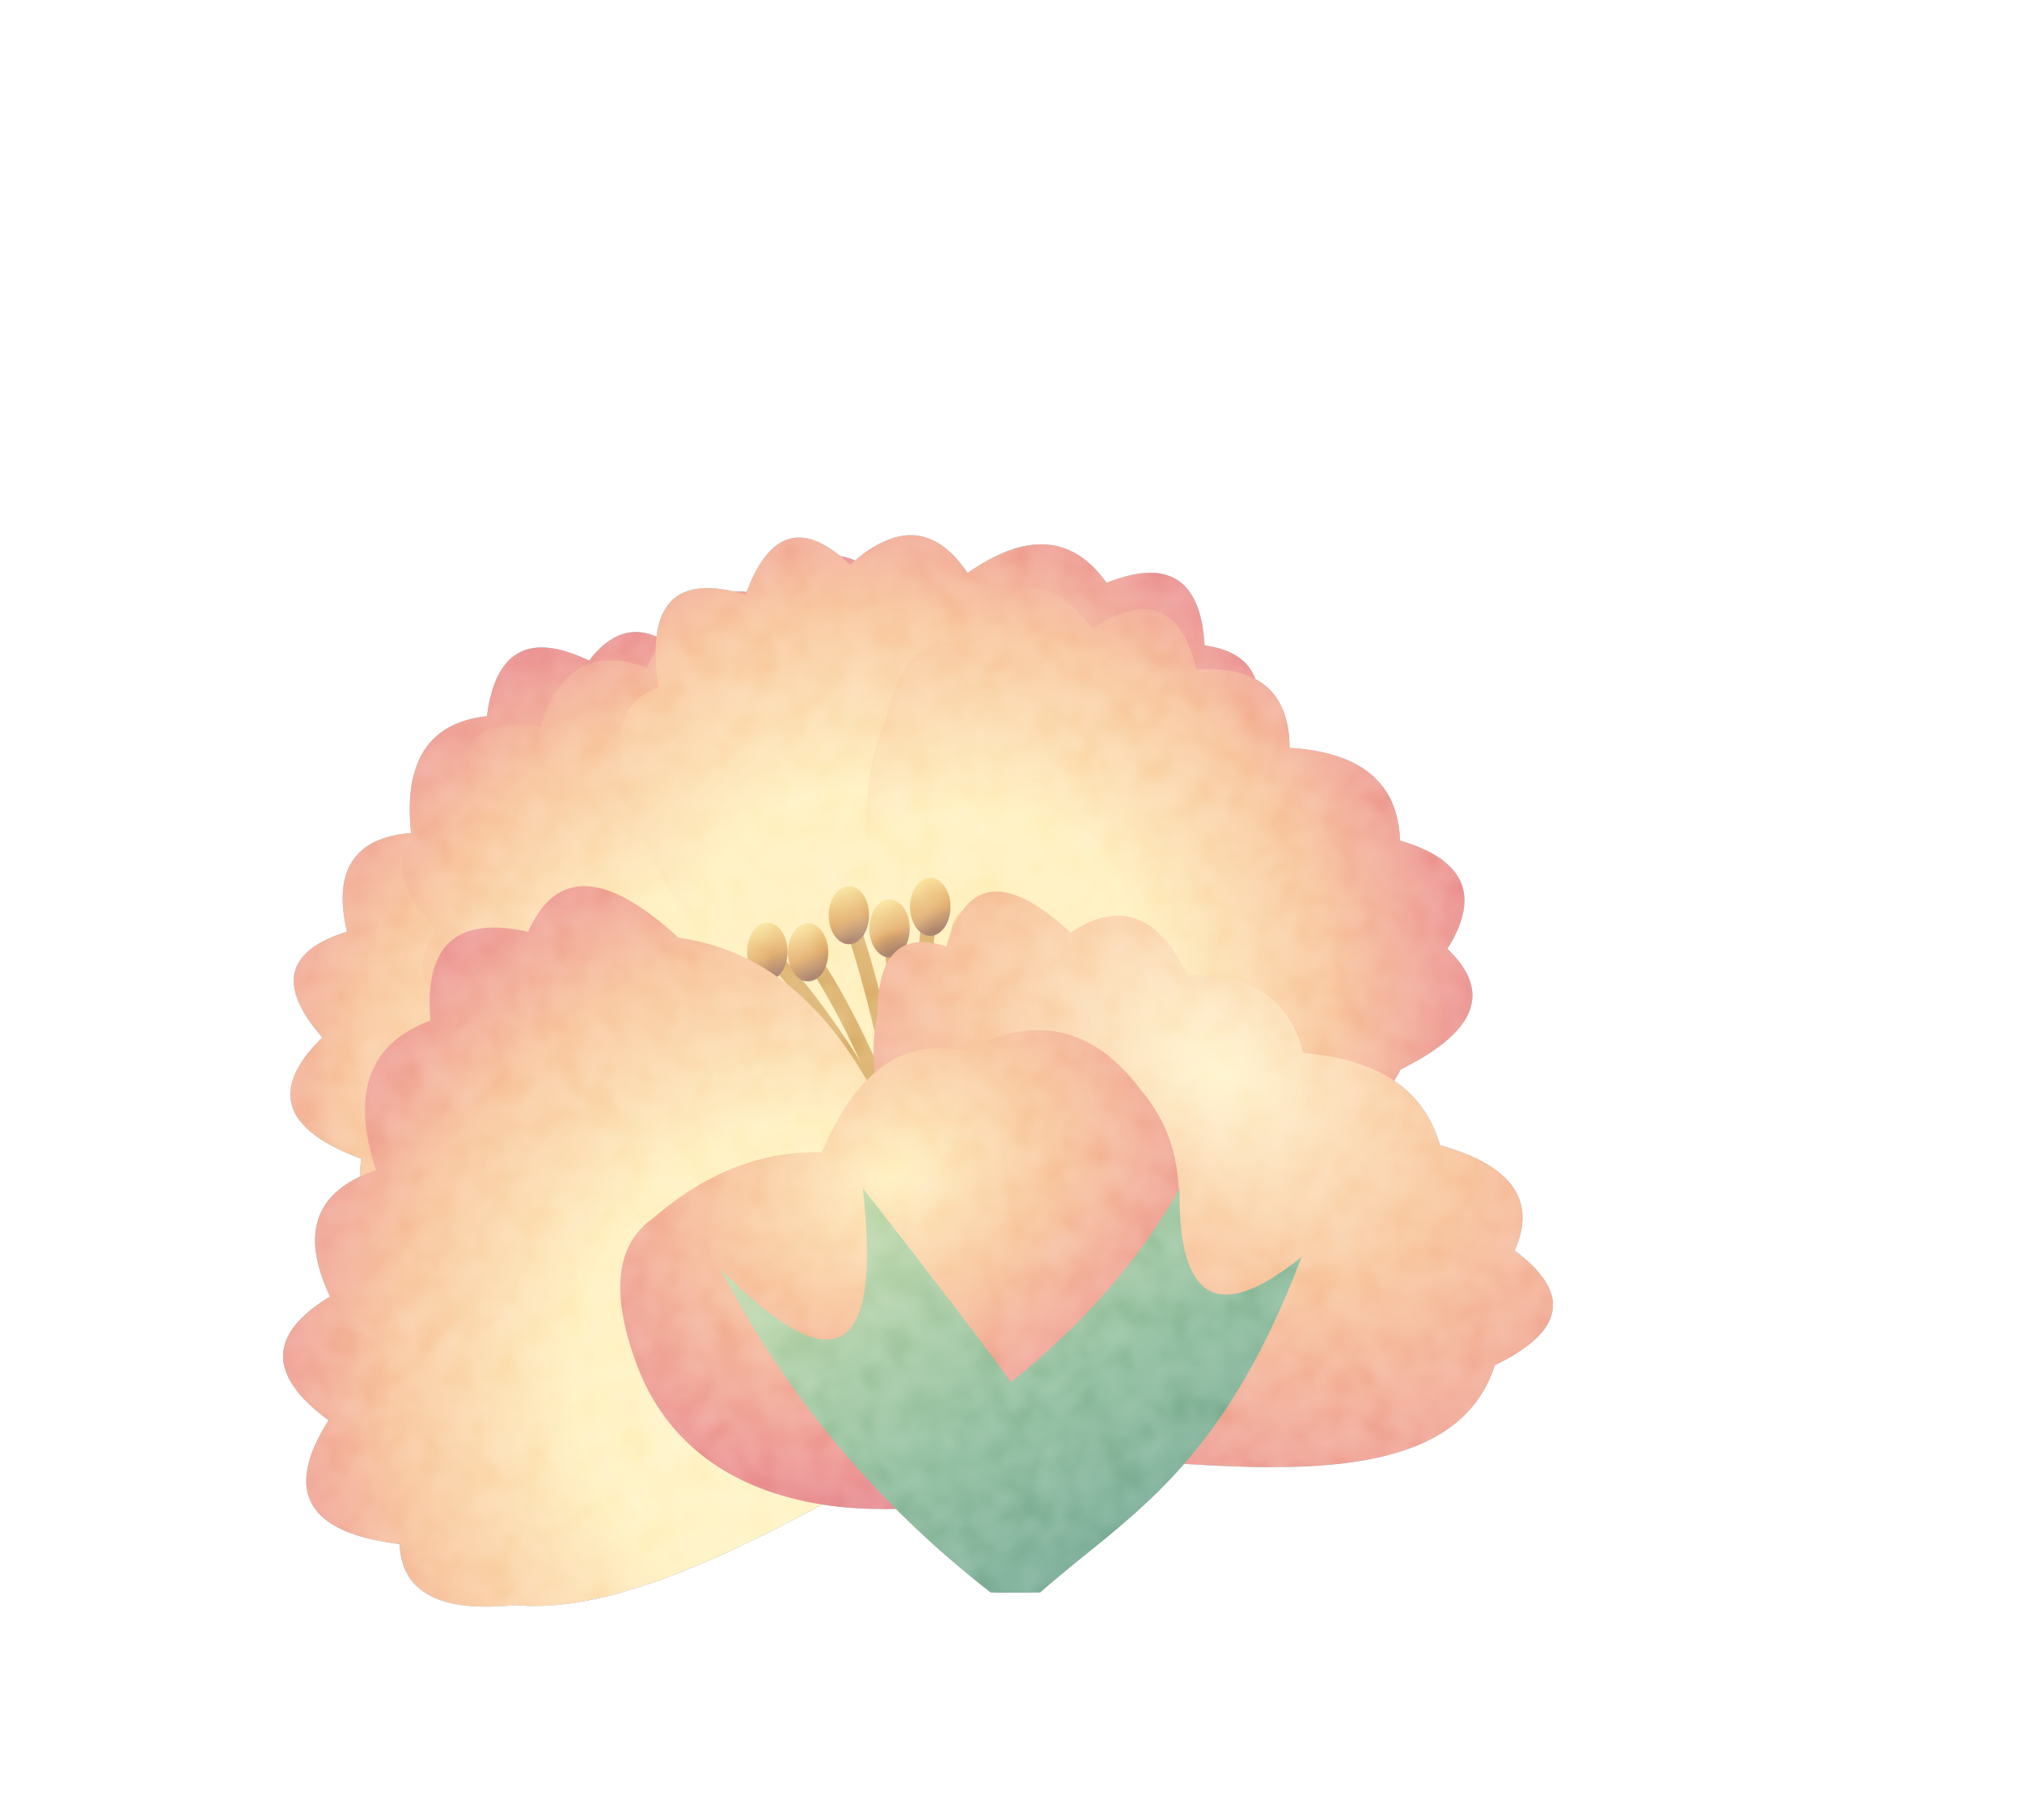
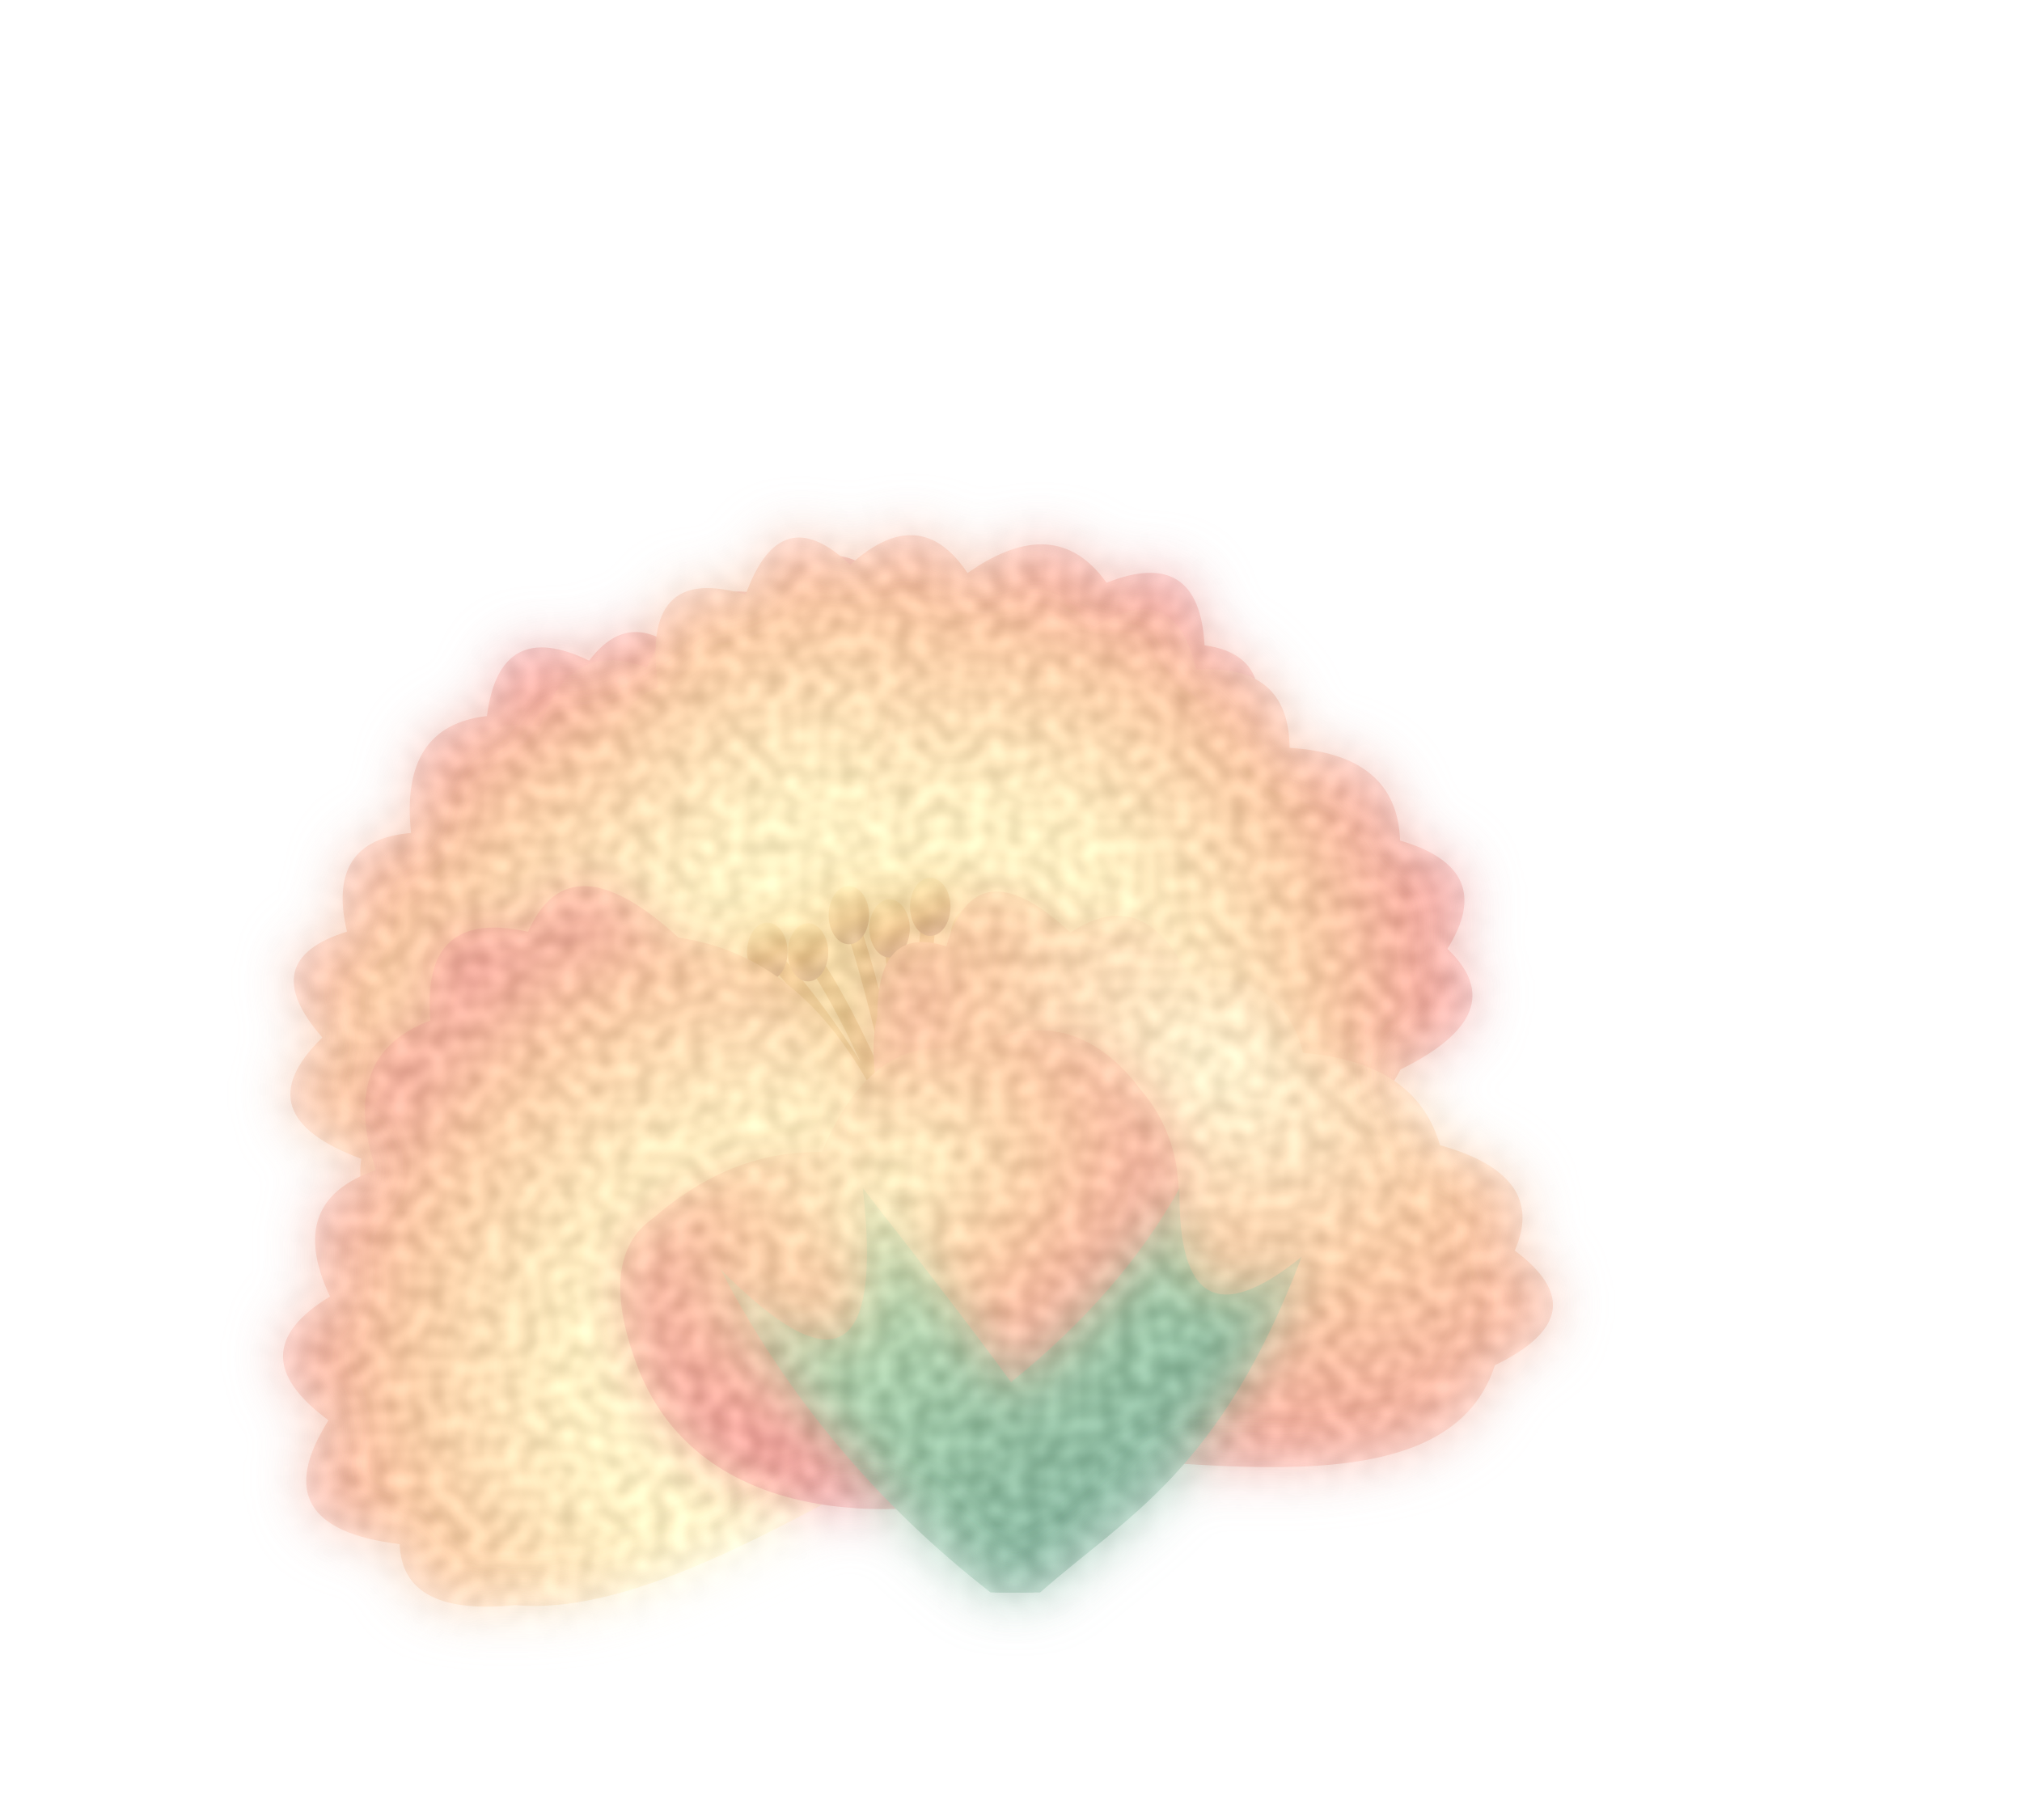
<svg xmlns="http://www.w3.org/2000/svg" width="160" height="144" viewBox="0 0 160 144" role="img">
  <defs>
    <radialGradient id="ivory" cx="47%" cy="74%" r="91%">
      <stop offset="0" stop-color="#fff7d1" />
      <stop offset="0.38" stop-color="#fff1c4" />
      <stop offset="0.66" stop-color="#f8c9a3" />
      <stop offset="0.89" stop-color="#ed9a99" />
      <stop offset="1" stop-color="#dc7e90" />
    </radialGradient>
    <radialGradient id="silk" cx="39%" cy="67%" r="89%">
      <stop offset="0" stop-color="#fff1c4" />
      <stop offset="0.3" stop-color="#fff1c4" />
      <stop offset="0.62" stop-color="#f8c9a3" />
      <stop offset="0.87" stop-color="#ed9a99" />
      <stop offset="1" stop-color="#dc7e90" />
    </radialGradient>
    <radialGradient id="edge" cx="54%" cy="24%" r="88%">
      <stop offset="0" stop-color="#fff1c4" />
      <stop offset="0.33" stop-color="#f8c9a3" />
      <stop offset="0.73" stop-color="#ed9a99" />
      <stop offset="1" stop-color="#dc7e90" />
    </radialGradient>
    <radialGradient id="back" cx="45%" cy="73%" r="86%">
      <stop offset="0" stop-color="#f8c9a3" />
      <stop offset="0.52" stop-color="#ed9a99" />
      <stop offset="1" stop-color="#dc7e90" />
    </radialGradient>
    <radialGradient id="fold" cx="44%" cy="17%" r="100%">
      <stop offset="0" stop-color="#fff5d2" />
      <stop offset="0.36" stop-color="#f8c9a3" />
      <stop offset="0.79" stop-color="#ed9a99" />
      <stop offset="1" stop-color="#dc7e90" />
    </radialGradient>
    <linearGradient id="green" x1="0" y1="0" x2=".8" y2="1">
      <stop stop-color="#d6e5b7" />
      <stop offset=".55" stop-color="#9ac4a5" />
      <stop offset="1" stop-color="#77aa99" />
    </linearGradient>
    <linearGradient id="pollen" x2=".3" y2="1">
      <stop stop-color="#fff0ad" />
      <stop offset=".66" stop-color="#e5b577" />
      <stop offset="1" stop-color="#b18b75" />
    </linearGradient>
-     <filter id="paper" x="-2%" y="-2%" width="104%" height="104%" color-interpolation-filters="sRGB">
-       <feTurbulence type="fractalNoise" baseFrequency="0.39" numOctaves="2" seed="19" />
-       <feColorMatrix values=".23 .17 .10 0 .25  .23 .17 .10 0 .25  .23 .17 .10 0 .25  0 0 0 0 1" />
-       <feBlend in2="SourceGraphic" mode="soft-light" />
-       <feComposite in2="SourceGraphic" operator="in" />
+     <filter id="paper" x="-10%" y="-10%" width="120%" height="120%" color-interpolation-filters="sRGB">
+       <feGaussianBlur in="SourceGraphic" stdDeviation="2.15" result="wash" />
+       <feComposite in="SourceGraphic" in2="wash" operator="arithmetic" k2=".24" k3=".76" result="dye" />
+       <feColorMatrix in="dye" values="1 0 0 0 0  0 1 0 0 0  0 0 1 0 0  0 0 0 0 1" result="pigment" />
+       <feTurbulence type="fractalNoise" baseFrequency="0.679" numOctaves="1" seed="19" />
+       <feColorMatrix values="1 0 0 0 0  1 0 0 0 0  1 0 0 0 0  0 0 0 0 1" result="grain" />
+       <feComposite in="pigment" in2="grain" operator="arithmetic" k2="1" k3=".26" k4="-.13" />
+       <feComposite in2="dye" operator="in" />
    </filter>
  </defs>
  <g filter="url(#paper)">
    <g transform="translate(80 126) scale(18 34)">
      <path d="M-1 -.8Q-.41 -.37 -.51 -1Q-.13 -.65 0 -.52Q.38 -.74 .58 -1Q.57 -.58 1 -.83C.72 -.30 .40 -.19 .10 0L-.07 0Q-.66 -.33 -1 -.8Z" fill="url(#green)" />
    </g>
    <g transform="translate(72 93) rotate(-57) scale(24.5 48.84)">
      <path d="M0 0C-.18 -.12 -.86 -.35 -.97 -.57Q-1.11 -.72 -.92 -.76Q-1.01 -.96 -.66 -.92Q-.57 -1.08 -.33 -.98Q-.12 -1.09 .05 -.98Q.32 -1.09 .50 -.98Q.79 -1.05 .83 -.89Q1.12 -.88 .96 -.68C1.08 -.38 .40 -.19 0 0Z" fill="url(#silk)" />
    </g>
    <g transform="translate(72 93) rotate(-29) scale(25.37 46.15)">
      <path d="M0 0C-.18 -.12 -.86 -.35 -.97 -.57Q-1.11 -.72 -.92 -.76Q-1.01 -.96 -.66 -.92Q-.57 -1.08 -.33 -.98Q-.12 -1.09 .05 -.98Q.32 -1.09 .50 -.98Q.79 -1.05 .83 -.89Q1.12 -.88 .96 -.68C1.08 -.38 .40 -.19 0 0Z" fill="url(#silk)" />
    </g>
    <g transform="translate(72 93) rotate(4) scale(24.5 48.84)">
      <path d="M0 0C-.18 -.12 -.86 -.35 -.97 -.57Q-1.11 -.72 -.92 -.76Q-1.01 -.96 -.66 -.92Q-.57 -1.08 -.33 -.98Q-.12 -1.09 .05 -.98Q.32 -1.09 .50 -.98Q.79 -1.05 .83 -.89Q1.12 -.88 .96 -.68C1.08 -.38 .40 -.19 0 0Z" fill="url(#silk)" />
    </g>
    <g transform="translate(72 93) rotate(40) scale(25.37 46.15)">
      <path d="M0 0C-.18 -.12 -.86 -.35 -.97 -.57Q-1.11 -.72 -.92 -.76Q-1.01 -.96 -.66 -.92Q-.57 -1.08 -.33 -.98Q-.12 -1.09 .05 -.98Q.32 -1.09 .50 -.98Q.79 -1.05 .83 -.89Q1.12 -.88 .96 -.68C1.08 -.38 .40 -.19 0 0Z" fill="url(#silk)" />
    </g>
    <path d="M72 92Q64.46 83.22 57.5 78.89" fill="none" stroke="#dfb878" stroke-width="1.15" stroke-linecap="round" />
    <ellipse cx="57.5" cy="78.89" rx="1.6" ry="2.3" fill="url(#pollen)" />
    <path d="M72 92Q66.14 80.81 60.72 75.3" fill="none" stroke="#dfb878" stroke-width="1.15" stroke-linecap="round" />
    <ellipse cx="60.72" cy="75.3" rx="1.6" ry="2.3" fill="url(#pollen)" />
    <path d="M72 92Q67.81 80.84 63.94 75.35" fill="none" stroke="#dfb878" stroke-width="1.15" stroke-linecap="round" />
    <ellipse cx="63.94" cy="75.35" rx="1.6" ry="2.3" fill="url(#pollen)" />
    <path d="M72 92Q69.49 78.87 67.17 72.41" fill="none" stroke="#dfb878" stroke-width="1.15" stroke-linecap="round" />
    <ellipse cx="67.17" cy="72.41" rx="1.6" ry="2.3" fill="url(#pollen)" />
    <path d="M72 92Q71.16 79.58 70.39 73.46" fill="none" stroke="#dfb878" stroke-width="1.15" stroke-linecap="round" />
    <ellipse cx="70.39" cy="73.46" rx="1.6" ry="2.3" fill="url(#pollen)" />
    <path d="M72 92Q72.84 78.43 73.61 71.75" fill="none" stroke="#dfb878" stroke-width="1.15" stroke-linecap="round" />
    <ellipse cx="73.61" cy="71.75" rx="1.6" ry="2.3" fill="url(#pollen)" />
    <path d="M72 92Q74.51 80.02 76.83 74.12" fill="none" stroke="#dfb878" stroke-width="1.15" stroke-linecap="round" />
    <ellipse cx="76.83" cy="74.12" rx="1.6" ry="2.3" fill="url(#pollen)" />
    <path d="M72 92Q76.19 79.7 80.06 73.64" fill="none" stroke="#dfb878" stroke-width="1.15" stroke-linecap="round" />
    <ellipse cx="80.06" cy="73.64" rx="1.6" ry="2.3" fill="url(#pollen)" />
    <path d="M72 92Q77.86 81.95 83.28 77.01" fill="none" stroke="#dfb878" stroke-width="1.15" stroke-linecap="round" />
    <ellipse cx="83.28" cy="77.01" rx="1.6" ry="2.3" fill="url(#pollen)" />
    <path d="M72 92Q79.54 82.07 86.5 77.18" fill="none" stroke="#dfb878" stroke-width="1.15" stroke-linecap="round" />
    <ellipse cx="86.5" cy="77.18" rx="1.6" ry="2.3" fill="url(#pollen)" />
    <g transform="translate(79 112) rotate(-70) scale(28 54)">
      <path d="M0 0C-.18 -.12 -.86 -.35 -.97 -.57Q-1.11 -.72 -.92 -.76Q-1.01 -.96 -.66 -.92Q-.57 -1.08 -.33 -.98Q-.12 -1.09 .05 -.98Q.32 -1.09 .50 -.98Q.79 -1.05 .83 -.89Q1.12 -.88 .96 -.68C1.08 -.38 .40 -.19 0 0Z" fill="url(#ivory)" />
    </g>
    <g transform="translate(80 115) rotate(34) scale(29 40)">
      <path d="M0 0C-.18 -.12 -.86 -.35 -.97 -.57Q-1.11 -.72 -.92 -.76Q-1.01 -.96 -.66 -.92Q-.57 -1.08 -.33 -.98Q-.12 -1.09 .05 -.98Q.32 -1.09 .50 -.98Q.79 -1.05 .83 -.89Q1.12 -.88 .96 -.68C1.08 -.38 .40 -.19 0 0Z" fill="url(#fold)" />
    </g>
    <g transform="translate(80 118) rotate(-24) scale(23 34)">
      <path d="M0 0C-.41 -.04 -1.02 -.22 -1 -.61Q-.98 -.89 -.74 -.92Q-.40 -.99 -.12 -.90Q.21 -1.11 .47 -.98Q.88 -1.00 .97 -.73C1.12 -.39 .49 -.09 0 0Z" fill="url(#edge)" />
    </g>
    <g transform="translate(80 126) scale(13 15)">
      <path d="M-1 -.8Q-.41 -.37 -.51 -1Q-.13 -.65 0 -.52Q.38 -.74 .58 -1Q.57 -.58 1 -.83C.72 -.30 .40 -.19 .10 0L-.07 0Q-.66 -.33 -1 -.8Z" fill="url(#green)" />
    </g>
    <g transform="translate(80 126) scale(23 32)">
      <path d="M-1 -.8Q-.41 -.37 -.51 -1Q-.13 -.65 0 -.52Q.38 -.74 .58 -1Q.57 -.58 1 -.83C.72 -.30 .40 -.19 .10 0L-.07 0Q-.66 -.33 -1 -.8Z" fill="url(#green)" />
    </g>
  </g>
</svg>
